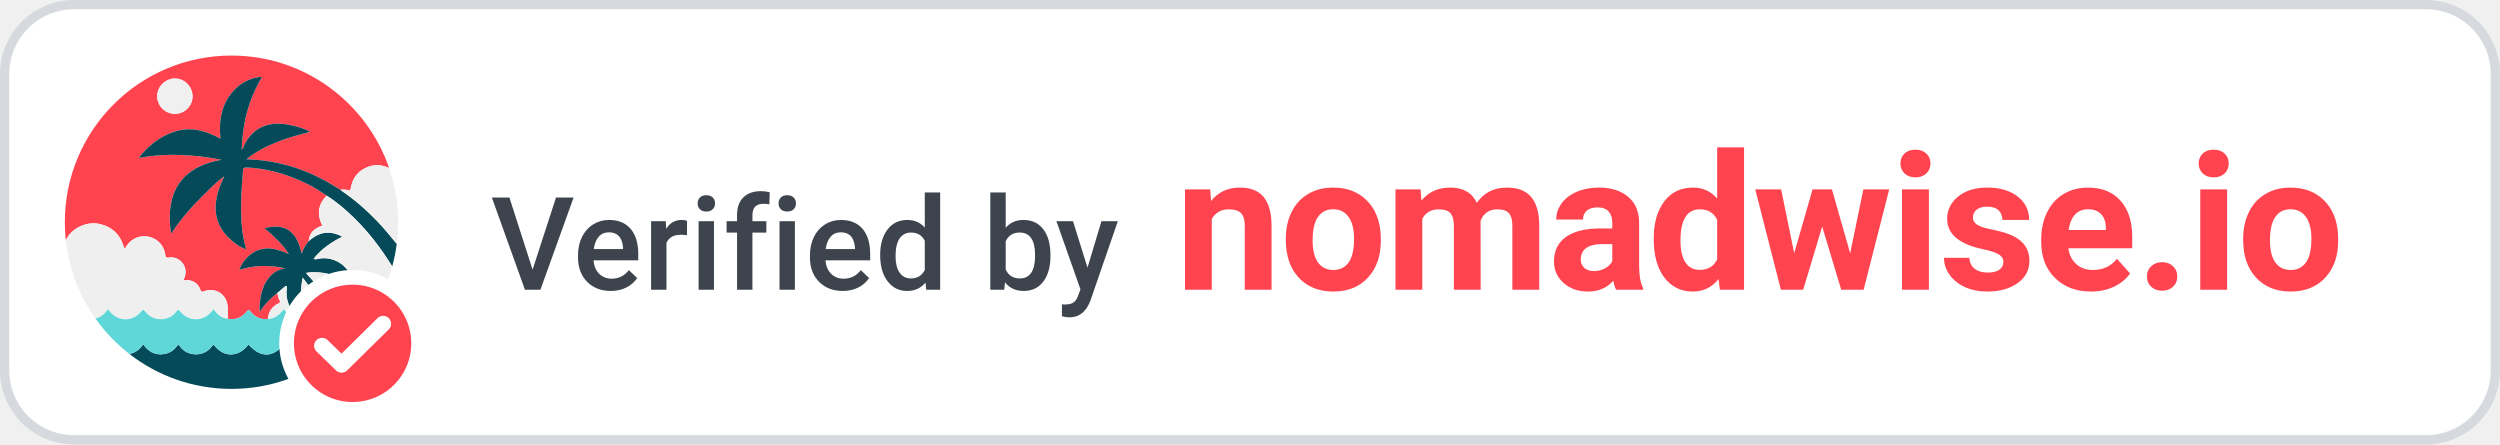
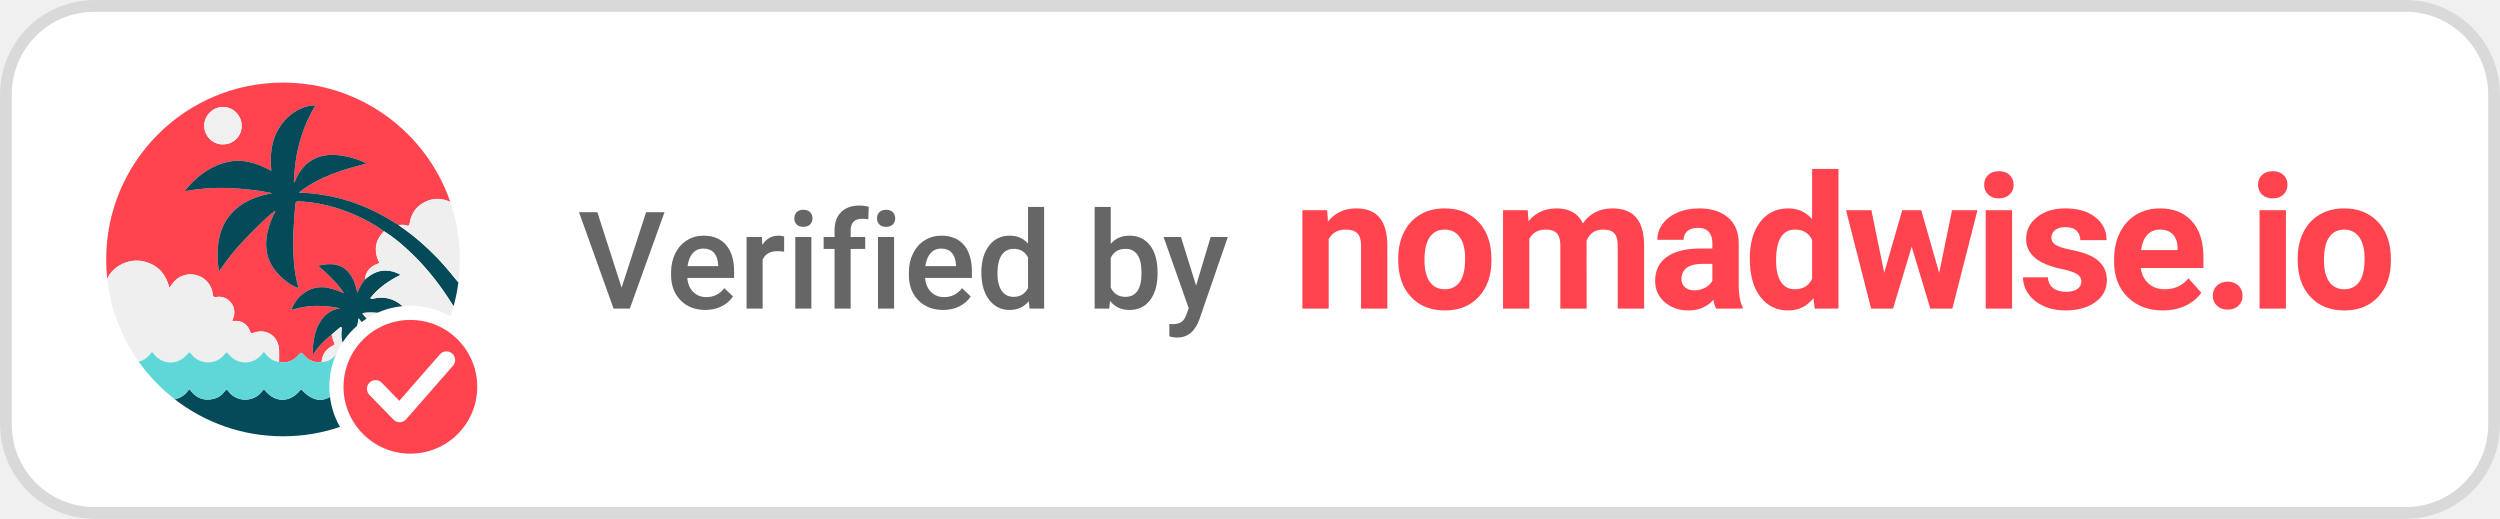
- <svg xmlns="http://www.w3.org/2000/svg" width="270" height="48" viewBox="0 0 270 48" role="img" aria-label="Verified by nomadwise.io">
-   <rect x="0.5" y="0.5" width="269.0" height="47.0" rx="7.5" fill="#FFFFFF" stroke="#D6D9DE" stroke-width="1.0" />
-   <svg x="7.00" y="6.00" width="36" height="36" viewBox="13.339 5.712 435.880 435.880">
-     <path fill="#FF444F" d="M387.471,178.319c2.366-13.429,10.131-22.533,22.807-27.239c9.055-3.362,18.076-2.433,26.81,1.558c0.12,0.055,0.238,0.121,0.355,0.192C408.045,67.233,326.851,5.712,231.279,5.712c-120.365,0-217.94,97.575-217.94,217.94c0,8.062,0.452,16.018,1.305,23.853c6.64-15.556,26.912-25.579,44.546-21.487c15.824,3.672,26.213,13.363,30.978,28.967c0.304,0.994,0.632,1.98,0.965,2.965c0.033,0.097,0.183,0.155,0.533,0.432c2.514-4.011,5.104-7.917,8.996-10.81c17.001-12.636,41.18-2.631,43.963,18.368c0.45,3.397,0.956,4.631,5.031,3.96c13.485-2.223,24.723,11.067,20.837,24.17c-0.5,1.686-1.184,3.318-1.757,4.905c0.581,0.938,1.338,0.565,2.034,0.498c9.117-0.878,17.001,3.917,19.817,12.515c0.85,2.594,1.412,3.162,4.134,2.144c16.041-5.997,30.935,3.917,31.699,21.026c0.219,4.904,0.009,9.827-0.004,14.742c9.641,1.93,17.819-1.188,23.831-8.495c3.201-3.89,4.135-3.159,6.877,0.132c5.532,6.639,12.862,9.673,21.646,8.557c0.91-9.268,5.392-16.152,13.856-20.151c2.374-1.122,2.688-2.302,1.445-4.391c-1.695-2.849-1.873-6.2-2.918-9.268c-8.621,6.91-16.508,14.509-22.804,24.668c-0.937-7.459,0.133-14.094,1.319-20.69c1.492-8.3,4.409-16.06,9.554-22.845c5.654-7.457,12.822-12.332,22.596-13.462c-1.847-0.359-3.69-0.746-5.544-1.071c-1.904-0.334-3.813-0.66-5.731-0.9c-15.677-1.963-31.184-1.494-46.386,3.294c-0.698,0.22-1.454,0.253-2.183,0.374c-0.191,0.105-0.382,0.211-0.573,0.316c0.09-0.229,0.179-0.458,0.264-0.694c7.107-18.188,25.217-31.604,46.8-26.218c6.084,1.518,11.972,3.521,17.928,6.221c-8.54-13.013-19.848-23.524-31.823-33.786c23.345-6.001,41.697,0.074,48.446,33.397c2.25-6.915,5.423-11.929,9.195-16.564c0.837-11.186,7.94-16.916,17.841-20.194c-7.159-14.495-5.812-27.607,5.675-39.209c-15.575-11.184-32.569-19.617-50.611-25.985c-17.497-6.176-35.446-10.109-54.051-10.826c-2.806-0.108-4.304,0.283-4.607,3.625c-2.087,23.003-3.593,46.003-1.92,69.114c0.84,11.597,2.407,23.037,6.093,34.211c-14.086-4.27-33.677-21.528-38.308-40.032c-4.969-19.853,0.978-37.84,9.664-55.53c-7.041,4.891-13.147,10.757-19.219,16.635c-6.202,6.004-12.259,12.162-18.27,18.359c-5.91,6.092-11.462,12.508-16.794,19.117c-5.408,6.704-10.436,13.686-15.345,21.021c-6.584-40.412,2.447-85.614,65.737-96.579c-18.415-3.897-36.279-5.646-54.25-6.364c-18.047-0.721-35.964,0.626-53.939,3.845c12.879-16.225,28.373-28.864,48.456-34.869c20.782-6.215,39.903-0.405,58.487,9.701c-2.448-25.039,1.589-47.713,20.02-65.714c9.46-9.239,23.565-15.129,34.378-14.949c-17.604,29.306-25.636,60.948-26.66,95.279c2.022-1.889,2.243-3.889,3.029-5.549c10.434-22.035,29.502-31.645,55.296-27.826c12.218,1.809,24.842,5.821,31.043,9.987c-29.75,7.501-58.708,16.267-83.171,35.686c9.904,0.299,19.614,1.205,29.249,2.72c31.773,4.995,60.988,16.693,88.091,33.865c1.875,1.188,3.819,2.266,5.73,3.395c3.118-0.391,6.272-0.504,9.262,0.487C386.564,182.885,387.009,180.943,387.471,178.319zM156.927,81.881c-12.654-0.118-22.874-10.538-22.761-23.208c0.111-12.464,10.766-22.979,23.247-22.942c12.694,0.037,23.067,10.747,22.905,23.649C180.159,72.034,169.798,82.001,156.927,81.881z" />
-     <path fill="#054A58" d="M421.485,221.893c-13.82-14.372-28.782-27.389-45.234-38.676c-0.847-0.581-1.595-1.305-2.389-1.961c-1.912-1.128-3.856-2.206-5.731-3.394c-27.104-17.172-56.318-28.87-88.091-33.865c-9.636-1.515-19.345-2.421-29.249-2.72c24.463-19.42,53.42-28.186,83.171-35.686c-6.201-4.166-18.825-8.178-31.043-9.987c-25.794-3.819-44.862,5.791-55.296,27.826c-0.786,1.661-1.007,3.66-3.029,5.549c1.024-34.332,9.056-65.974,26.66-95.279c-10.813-0.18-24.918,5.71-34.378,14.949c-18.431,18-22.469,40.674-20.02,65.714c-18.584-10.106-37.705-15.915-58.487-9.701c-20.084,6.006-35.577,18.644-48.456,34.869c17.974-3.22,35.892-4.566,53.939-3.845c17.971,0.718,35.835,2.467,54.25,6.364c-63.29,10.965-72.322,56.167-65.737,96.579c4.909-7.335,9.936-14.317,15.345-21.021c5.331-6.609,10.884-13.025,16.794-19.117c6.011-6.196,12.068-12.355,18.27-18.359c6.071-5.877,12.178-11.743,19.219-16.635c-8.687,17.691-14.633,35.678-9.664,55.53c4.631,18.504,24.222,35.762,38.308,40.032c-3.687-11.174-5.254-22.615-6.093-34.211c-1.673-23.111-0.168-46.111,1.92-69.114c0.303-3.341,1.801-3.733,4.607-3.625c18.605,0.717,36.554,4.65,54.051,10.826c18.042,6.369,35.036,14.801,50.611,25.985c13.546,8.442,25.472,18.883,36.806,30.024c18.297,17.986,33.714,38.264,47.321,59.96c0.528,0.841,1.023,1.718,1.665,2.307c2.596-9.503,4.574-19.261,5.868-29.235C438.986,241.749,430.674,231.45,421.485,221.893z" />
-     <path fill="#054A58" d="M374.019,350.035c-0.363-0.462-0.783-0.889-1.079-1.39c-12.096-20.454-26.253-39.355-42.596-56.613c-0.498-0.525-1.097-1.016-0.839-2.246c5.316-0.908,10.814-0.883,16.277-0.478c16.263,1.206,30.743,7.39,44.416,17.016c-0.126-1.79-0.119-2.83-0.282-3.843c-3.462-21.383-24.982-35.749-46.137-30.78c-1.529,0.359-2.99,1.026-4.996-0.366c10.145-12.757,22.868-21.579,37.436-28.713c-6.133-3.462-12.011-5.207-18.413-5.299c-10.197-0.147-18.227,4.627-25.594,11c-3.772,4.635-6.945,9.649-9.195,16.564c-6.749-33.323-25.101-39.397-48.446-33.397c11.975,10.262,23.282,20.772,31.823,33.786c-5.956-2.701-11.844-4.703-17.928-6.221c-21.583-5.386-39.694,8.03-46.805,26.212c0.101,0.131,0.206,0.259,0.314,0.384c0.729-0.12,1.485-0.154,2.183-0.374c15.202-4.788,30.709-5.257,46.386-3.294c1.918,0.24,3.826,0.566,5.731,0.9c1.854,0.325,3.696,0.711,5.544,1.071c-9.774,1.131-16.942,6.006-22.596,13.462c-5.145,6.785-8.062,14.545-9.554,22.845c-1.185,6.596-2.256,13.231-1.319,20.69c6.296-10.158,14.182-17.757,22.804-24.668c3.152-2.701,6.287-5.423,9.47-8.087c0.748-0.626,1.625-1.763,2.646-0.876c0.484,0.42,0.465,1.665,0.351,2.491c-2.208,16.002,4.156,28.648,15.348,39.424c2.999,2.142,5.613,4.891,9.346,6.138c0.639-2.078-1.047-3.469-0.929-5.195c-3.952-8.686-4.935-17.974-5.375-27.336c-0.411-8.749,0.576-17.393,2.443-26.671c6.344,8.063,11.614,16.079,16.542,24.321c5.024,8.401,10.1,16.783,13.819,25.885c2.569,4.032,4.098,8.551,6.047,12.874c4.506,9.995,7.322,20.596,11.073,30.861c5.221-4.416,10.231-9.072,15.013-13.953c-0.144-0.187-0.275-0.398-0.393-0.639C382.394,367.017,378.202,358.529,374.019,350.035z" />
-     <path fill="#EFEFEF" d="M194.721,314.132c-2.722,1.018-3.284,0.45-4.134-2.144c-2.816-8.598-10.699-13.393-19.817-12.515c-0.697,0.067-1.453,0.44-2.034-0.498c0.573-1.587,1.257-3.219,1.757-4.905c3.886-13.103-7.352-26.393-20.837-24.17c-4.075,0.672-4.58-0.563-5.031-3.96c-2.783-20.999-26.963-31.004-43.963-18.368c-3.892,2.893-6.483,6.799-8.996,10.81c-0.35-0.277-0.5-0.335-0.533-0.432c-0.333-0.984-0.661-1.971-0.965-2.965c-4.765-15.604-15.153-25.295-30.978-28.967c-17.634-4.092-37.906,5.932-44.546,21.487c4.107,37.727,17.833,72.564,38.689,101.999c7.058-1.393,12.111-5.867,16.389-12.014c2.51,2.726,4.512,5.633,7.334,7.726c11.757,8.721,26.807,6.761,36.539-5.089c2.076-2.528,2.781-2.291,4.594,0.102c10.327,13.632,30.873,13.768,41.193,0.17c2.161-2.847,2.765-2.562,4.826,0.01c11.053,13.795,30.71,13.453,41.58-0.533c0.54-0.695,1.071-1.396,1.848-2.409c4.868,6.492,10.419,11.673,18.781,12.434c0.012-4.915,0.222-9.838,0.003-14.742C225.655,318.049,210.761,308.135,194.721,314.132z" />
-     <path fill="#EFEFEF" d="M439.855,278.905c-13.607-21.696-29.024-41.974-47.321-59.96c-11.334-11.141-23.26-21.582-36.806-30.024c-11.486,11.603-12.833,24.714-5.675,39.209c-9.901,3.277-17.004,9.008-17.841,20.194c7.367-6.374,15.397-11.148,25.594-11c6.401,0.093,12.28,1.838,18.413,5.299c-14.568,7.133-27.291,15.956-37.436,28.713c2.006,1.393,3.466,0.726,4.996,0.366c21.156-4.969,42.676,9.397,46.137,30.78c0.164,1.013,0.156,2.053,0.282,3.843c-13.673-9.625-28.153-15.809-44.416-17.016c-5.462-0.405-10.961-0.43-16.277,0.478c-0.258,1.23,0.341,1.721,0.839,2.246c16.343,17.258,30.5,36.159,42.596,56.613c0.296,0.501,0.716,0.928,1.078,1.389c6.403-1.657,11.802-4.893,15.581-10.402c1.517-2.212,2.29-1.917,3.753,0.074c3.957,5.382,9.31,8.563,15.468,10.367c14.681-20.58,25.861-43.825,32.7-68.863C440.878,280.623,440.383,279.746,439.855,278.905z" />
-     <path fill="#EFEFEF" d="M437.443,152.83c-0.117-0.071-0.235-0.138-0.355-0.192c-8.734-3.99-17.755-4.92-26.81-1.558c-12.676,4.706-20.44,13.81-22.807,27.239c-0.462,2.624-0.908,4.566-4.348,3.425c-2.99-0.992-6.144-0.878-9.262-0.488c0.794,0.656,1.543,1.38,2.389,1.961c16.452,11.287,31.414,24.304,45.234,38.676c9.189,9.557,17.501,19.856,25.904,30.084c1.203-9.272,1.83-18.725,1.83-28.325C449.219,198.858,445.07,175.036,437.443,152.83z" />
-     <path fill="#F0F0F0" d="M156.927,81.881c-12.654-0.118-22.874-10.538-22.761-23.208c0.111-12.464,10.766-22.979,23.247-22.942c12.694,0.038,23.067,10.747,22.905,23.649C180.159,72.034,169.798,82.001,156.927,81.881z" />
-     <path fill="#EFEFEF" d="M291.152,316.285c3.152-2.701,6.287-5.423,9.47-8.087c0.748-0.626,1.625-1.763,2.646-0.876c0.484,0.42,0.465,1.665,0.351,2.491c-2.208,16.002,4.156,28.648,15.348,39.424c-2.982,1.698-5.386-0.327-7.814-1.402c-4.836-2.141-8.454-5.81-11.454-10.489c-5.395,7.292-11.62,12.634-20.929,12.748c0.91-9.267,5.392-16.151,13.855-20.151c2.374-1.122,2.688-2.302,1.445-4.391C292.375,322.703,292.197,319.353,291.152,316.285z" />
-     <path fill="#054A58" d="M241.974,285.651c-0.191,0.105-0.382,0.211-0.573,0.316c0.09-0.229,0.179-0.458,0.264-0.694C241.761,285.399,241.866,285.526,241.974,285.651z" />
-     <path fill="#054A58" d="M231.279,441.592c50.217,0,96.459-16.994,133.311-45.531c-0.529-0.092-1.09-0.108-1.543-0.213c-6.357-1.482-11.615-4.715-15.414-9.951c-1.935-2.667-2.705-1.92-4.356,0.197c-8.184,10.496-21.862,13.377-33.194,7.234c-4.377-2.372-7.539-6.029-10.473-9.988c-13.546,17.154-29.678,17.758-44.513,1.755c-1.792-1.933-2.279-0.666-3.268,0.506c-12.244,14.515-30.078,14.652-42.124,0.242c-1.44-1.723-2.188-2.555-3.81-0.234c-10.076,14.417-32.304,14.531-42.384-0.087c-1.344-1.949-2.22-1.803-3.55,0.065c-3.478,4.885-8.125,8.316-13.952,9.825c-11.216,2.905-20.504-0.309-27.945-9.15c-0.901-1.07-1.623-4.085-3.716-1.041c-4.054,5.898-9.764,9.086-16.375,10.846C134.827,424.6,181.066,441.592,231.279,441.592z" />
-     <path fill="#5FD7D8" d="M360.861,359.252c-1.949-4.323-3.478-8.842-6.047-12.874c-3.332-1.269-5.483-3.887-7.451-6.66c-1.289-1.816-2.091-2.382-3.689-0.048c-3.915,5.718-9.625,8.917-16.289,10.509c-0.118,1.726,1.568,3.117,0.929,5.195c-3.733-1.247-6.347-3.996-9.344-6.137c-2.984,1.696-5.388-0.328-7.816-1.403c-4.836-2.141-8.454-5.81-11.454-10.489c-5.395,7.292-11.62,12.634-20.929,12.748c-8.784,1.116-16.114-1.917-21.646-8.557c-2.743-3.291-3.677-4.022-6.877-0.132c-6.012,7.306-14.189,10.424-23.83,8.495c-8.362-0.761-13.913-5.942-18.781-12.434c-0.777,1.013-1.308,1.715-1.848,2.409c-10.871,13.985-30.528,14.327-41.58,0.533c-2.06-2.571-2.665-2.857-4.826-0.01c-10.321,13.598-30.866,13.462-41.193-0.17c-1.813-2.393-2.517-2.63-4.594-0.102c-9.732,11.851-24.782,13.81-36.539,5.089c-2.822-2.093-4.824-5-7.334-7.726c-4.278,6.147-9.331,10.622-16.389,12.014c12.501,17.644,27.566,33.34,44.643,46.563c6.611-1.76,12.321-4.948,16.375-10.846c2.092-3.044,2.815-0.029,3.716,1.041c7.44,8.841,16.729,12.055,27.945,9.15c5.827-1.509,10.474-4.94,13.952-9.825c1.33-1.868,2.206-2.014,3.55-0.065c10.08,14.618,32.308,14.504,42.384,0.087c1.622-2.321,2.369-1.49,3.81,0.234c12.046,14.41,29.88,14.273,42.124-0.242c0.988-1.171,1.476-2.439,3.268-0.506c14.835,16.003,30.966,15.4,44.513-1.755c2.934,3.959,6.096,7.615,10.473,9.988c11.332,6.142,25.009,3.261,33.194-7.234c1.651-2.117,2.421-2.864,4.356-0.197c3.799,5.235,9.057,8.468,15.414,9.951c0.453,0.106,1.014,0.121,1.543,0.213c2.492-1.93,4.939-3.914,7.343-5.947C368.182,379.848,365.367,369.248,360.861,359.252z" />
-     <path fill="#5FD7D8" d="M393.353,339.707c-1.464-1.991-2.236-2.286-3.753-0.074c-3.779,5.509-9.178,8.745-15.58,10.402c4.183,8.493,8.374,16.982,12.534,25.486c0.118,0.241,0.25,0.452,0.393,0.639c7.943-8.106,15.266-16.822,21.874-26.085C402.662,348.27,397.31,345.089,393.353,339.707z" />
-     <path fill="#EFEFEF" d="M327.385,350.179c-3.952-8.686-4.935-17.974-5.375-27.336c-0.411-8.749,0.576-17.393,2.443-26.671c6.344,8.063,11.614,16.079,16.542,24.321c5.024,8.401,10.1,16.783,13.819,25.885c-3.332-1.269-5.482-3.887-7.451-6.66c-1.289-1.816-2.091-2.382-3.689-0.048C339.759,345.389,334.049,348.587,327.385,350.179z" />
-   </svg>
-   <svg x="30.16" y="29.16" width="15.84" height="15.84" viewBox="0 0 24 24">
-     <circle cx="12" cy="12" r="10.8" fill="#FF444F" stroke="#fff" stroke-width="2.4" />
-     <path d="M7 12.4l3.2 3.1L17 8.8" fill="none" stroke="#fff" stroke-width="2.6" stroke-linecap="round" stroke-linejoin="round" />
-   </svg>
-   <path fill="#3D444D" d="M57.519 29.121 60.048 21.335H61.948L58.366 31.288H56.691L53.123 21.335H55.017ZM65.965 31.424Q64.386 31.424 63.405 30.43Q62.424 29.435 62.424 27.781V27.576Q62.424 26.468 62.851 25.597Q63.279 24.725 64.051 24.24Q64.824 23.755 65.774 23.755Q67.285 23.755 68.108 24.718Q68.932 25.682 68.932 27.446V28.116H64.099Q64.174 29.032 64.711 29.565Q65.247 30.098 66.061 30.098Q67.203 30.098 67.92 29.175L68.816 30.03Q68.371 30.693 67.63 31.059Q66.888 31.424 65.965 31.424ZM65.767 25.088Q65.083 25.088 64.663 25.566Q64.243 26.045 64.126 26.899H67.291V26.776Q67.237 25.942 66.847 25.515Q66.457 25.088 65.767 25.088ZM74.193 25.409Q73.865 25.354 73.516 25.354Q72.375 25.354 71.978 26.229V31.288H70.317V23.891H71.903L71.944 24.718Q72.546 23.755 73.612 23.755Q73.968 23.755 74.2 23.85ZM77.11 31.288H75.448V23.891H77.11ZM75.346 21.97Q75.346 21.588 75.589 21.335Q75.831 21.082 76.282 21.082Q76.734 21.082 76.98 21.335Q77.226 21.588 77.226 21.97Q77.226 22.346 76.98 22.596Q76.734 22.845 76.282 22.845Q75.831 22.845 75.589 22.596Q75.346 22.346 75.346 21.97ZM79.602 31.288V25.122H78.474V23.891H79.602V23.215Q79.602 21.984 80.286 21.314Q80.969 20.644 82.2 20.644Q82.637 20.644 83.129 20.767L83.088 22.066Q82.815 22.011 82.453 22.011Q81.263 22.011 81.263 23.235V23.891H82.767V25.122H81.263V31.288ZM85.848 31.288H84.187V23.891H85.848ZM84.084 21.97Q84.084 21.588 84.327 21.335Q84.569 21.082 85.021 21.082Q85.472 21.082 85.718 21.335Q85.964 21.588 85.964 21.97Q85.964 22.346 85.718 22.596Q85.472 22.845 85.021 22.845Q84.569 22.845 84.327 22.596Q84.084 22.346 84.084 21.97ZM91.013 31.424Q89.434 31.424 88.453 30.43Q87.472 29.435 87.472 27.781V27.576Q87.472 26.468 87.899 25.597Q88.327 24.725 89.099 24.24Q89.871 23.755 90.822 23.755Q92.332 23.755 93.156 24.718Q93.98 25.682 93.98 27.446V28.116H89.147Q89.222 29.032 89.759 29.565Q90.295 30.098 91.109 30.098Q92.25 30.098 92.968 29.175L93.864 30.03Q93.419 30.693 92.678 31.059Q91.936 31.424 91.013 31.424ZM90.815 25.088Q90.131 25.088 89.711 25.566Q89.29 26.045 89.174 26.899H92.339V26.776Q92.285 25.942 91.895 25.515Q91.505 25.088 90.815 25.088ZM95.057 27.535Q95.057 25.826 95.85 24.79Q96.643 23.755 97.976 23.755Q99.152 23.755 99.877 24.575V20.788H101.538V31.288H100.034L99.952 30.522Q99.207 31.424 97.963 31.424Q96.664 31.424 95.861 30.379Q95.057 29.333 95.057 27.535ZM96.719 27.678Q96.719 28.806 97.153 29.439Q97.587 30.071 98.387 30.071Q99.405 30.071 99.877 29.162V26.004Q99.419 25.115 98.4 25.115Q97.594 25.115 97.156 25.754Q96.719 26.393 96.719 27.678ZM113.448 27.665Q113.448 29.387 112.679 30.406Q111.91 31.424 110.563 31.424Q109.264 31.424 108.54 30.488L108.458 31.288H106.954V20.788H108.615V24.602Q109.333 23.755 110.549 23.755Q111.903 23.755 112.675 24.759Q113.448 25.764 113.448 27.569ZM111.787 27.521Q111.787 26.318 111.363 25.716Q110.939 25.115 110.132 25.115Q109.052 25.115 108.615 26.058V29.107Q109.059 30.071 110.146 30.071Q110.925 30.071 111.349 29.49Q111.773 28.909 111.787 27.733ZM117.451 28.909 118.955 23.891H120.726L117.786 32.409Q117.109 34.275 115.489 34.275Q115.127 34.275 114.689 34.152V32.867L115.004 32.887Q115.633 32.887 115.951 32.658Q116.269 32.429 116.453 31.889L116.692 31.254L114.095 23.891H115.886Z" />
-   <path fill="#FF444F" d="M130.702 20.457 130.792 21.708Q131.953 20.257 133.905 20.257Q135.627 20.257 136.467 21.268Q137.308 22.279 137.328 24.291V31.288H134.435V24.361Q134.435 23.44 134.035 23.025Q133.635 22.609 132.704 22.609Q131.483 22.609 130.872 23.65V31.288H127.979V20.457ZM138.87 25.772Q138.87 24.161 139.491 22.9Q140.111 21.638 141.277 20.948Q142.443 20.257 143.985 20.257Q146.177 20.257 147.563 21.598Q148.95 22.94 149.11 25.242L149.13 25.983Q149.13 28.475 147.739 29.981Q146.347 31.488 144.005 31.488Q141.663 31.488 140.266 29.986Q138.87 28.485 138.87 25.902ZM141.763 25.983Q141.763 27.524 142.343 28.34Q142.924 29.156 144.005 29.156Q145.056 29.156 145.647 28.35Q146.237 27.544 146.237 25.772Q146.237 24.261 145.647 23.43Q145.056 22.599 143.985 22.599Q142.924 22.599 142.343 23.425Q141.763 24.251 141.763 25.983ZM153.424 20.457 153.514 21.668Q154.666 20.257 156.627 20.257Q158.72 20.257 159.5 21.909Q160.641 20.257 162.753 20.257Q164.515 20.257 165.376 21.283Q166.237 22.309 166.237 24.371V31.288H163.334V24.381Q163.334 23.46 162.974 23.035Q162.613 22.609 161.702 22.609Q160.401 22.609 159.901 23.85L159.911 31.288H157.018V24.391Q157.018 23.45 156.648 23.03Q156.277 22.609 155.386 22.609Q154.155 22.609 153.605 23.63V31.288H150.712V20.457ZM174.535 31.288Q174.335 30.897 174.245 30.317Q173.194 31.488 171.512 31.488Q169.921 31.488 168.875 30.567Q167.829 29.646 167.829 28.245Q167.829 26.523 169.105 25.602Q170.381 24.681 172.793 24.671H174.125V24.051Q174.125 23.3 173.739 22.85Q173.354 22.399 172.523 22.399Q171.792 22.399 171.377 22.749Q170.962 23.1 170.962 23.71H168.069Q168.069 22.769 168.649 21.969Q169.23 21.168 170.291 20.712Q171.352 20.257 172.673 20.257Q174.675 20.257 175.851 21.263Q177.028 22.269 177.028 24.091V28.785Q177.038 30.327 177.458 31.118V31.288ZM172.143 29.276Q172.783 29.276 173.324 28.991Q173.865 28.705 174.125 28.225V26.363H173.044Q170.872 26.363 170.731 27.864L170.721 28.035Q170.721 28.575 171.102 28.925Q171.482 29.276 172.143 29.276ZM178.599 25.792Q178.599 23.26 179.735 21.758Q180.872 20.257 182.843 20.257Q184.425 20.257 185.456 21.438V15.913H188.359V31.288H185.746L185.606 30.137Q184.525 31.488 182.823 31.488Q180.912 31.488 179.755 29.981Q178.599 28.475 178.599 25.792ZM181.492 26.003Q181.492 27.524 182.023 28.335Q182.553 29.146 183.564 29.146Q184.905 29.146 185.456 28.015V23.74Q184.915 22.609 183.584 22.609Q181.492 22.609 181.492 26.003ZM199.82 27.354 201.242 20.457H204.034L201.272 31.288H198.849L196.797 24.471L194.745 31.288H192.333L189.57 20.457H192.363L193.774 27.344L195.756 20.457H197.848ZM208.319 31.288H205.416V20.457H208.319ZM205.246 17.654Q205.246 17.004 205.681 16.583Q206.117 16.163 206.867 16.163Q207.608 16.163 208.048 16.583Q208.489 17.004 208.489 17.654Q208.489 18.315 208.043 18.736Q207.598 19.156 206.867 19.156Q206.137 19.156 205.691 18.736Q205.246 18.315 205.246 17.654ZM216.367 28.295Q216.367 27.764 215.841 27.459Q215.316 27.154 214.155 26.913Q210.291 26.103 210.291 23.63Q210.291 22.189 211.487 21.223Q212.683 20.257 214.615 20.257Q216.677 20.257 217.913 21.228Q219.149 22.199 219.149 23.75H216.257Q216.257 23.13 215.856 22.724Q215.456 22.319 214.605 22.319Q213.874 22.319 213.474 22.649Q213.074 22.98 213.074 23.49Q213.074 23.971 213.529 24.266Q213.984 24.561 215.065 24.776Q216.147 24.992 216.887 25.262Q219.179 26.103 219.179 28.175Q219.179 29.656 217.908 30.572Q216.637 31.488 214.625 31.488Q213.264 31.488 212.208 31.002Q211.152 30.517 210.551 29.671Q209.95 28.825 209.95 27.844H212.693Q212.733 28.615 213.264 29.026Q213.794 29.436 214.685 29.436Q215.516 29.436 215.941 29.121Q216.367 28.805 216.367 28.295ZM225.826 31.488Q223.444 31.488 221.947 30.027Q220.451 28.565 220.451 26.133V25.852Q220.451 24.221 221.082 22.935Q221.712 21.648 222.868 20.953Q224.024 20.257 225.506 20.257Q227.728 20.257 229.004 21.658Q230.281 23.06 230.281 25.632V26.813H223.384Q223.524 27.874 224.23 28.515Q224.935 29.156 226.016 29.156Q227.688 29.156 228.629 27.944L230.05 29.536Q229.4 30.457 228.289 30.972Q227.177 31.488 225.826 31.488ZM225.496 22.599Q224.635 22.599 224.099 23.18Q223.564 23.76 223.414 24.841H227.438V24.611Q227.418 23.65 226.917 23.125Q226.417 22.599 225.496 22.599ZM231.872 29.866Q231.872 29.176 232.338 28.745Q232.803 28.315 233.504 28.315Q234.215 28.315 234.68 28.745Q235.145 29.176 235.145 29.866Q235.145 30.547 234.685 30.972Q234.225 31.398 233.504 31.398Q232.793 31.398 232.333 30.972Q231.872 30.547 231.872 29.866ZM240.531 31.288H237.628V20.457H240.531ZM237.458 17.654Q237.458 17.004 237.893 16.583Q238.329 16.163 239.079 16.163Q239.82 16.163 240.261 16.583Q240.701 17.004 240.701 17.654Q240.701 18.315 240.256 18.736Q239.81 19.156 239.079 19.156Q238.349 19.156 237.903 18.736Q237.458 18.315 237.458 17.654ZM242.263 25.772Q242.263 24.161 242.883 22.9Q243.504 21.638 244.67 20.948Q245.836 20.257 247.378 20.257Q249.57 20.257 250.956 21.598Q252.343 22.94 252.503 25.242L252.523 25.983Q252.523 28.475 251.131 29.981Q249.74 31.488 247.398 31.488Q245.056 31.488 243.659 29.986Q242.263 28.485 242.263 25.902ZM245.156 25.983Q245.156 27.524 245.736 28.34Q246.317 29.156 247.398 29.156Q248.449 29.156 249.039 28.35Q249.63 27.544 249.63 25.772Q249.63 24.261 249.039 23.43Q248.449 22.599 247.378 22.599Q246.317 22.599 245.736 23.425Q245.156 24.251 245.156 25.983Z" />
+ <svg xmlns="http://www.w3.org/2000/svg" viewBox="0 0 212 44" width="212" height="44" role="img" aria-label="Verified by nomadwise.io">
+   <rect width="212" height="44" rx="8" fill="#FFFFFF" />
+   <rect x="0.5" y="0.5" width="211" height="43" rx="7.5" fill="none" stroke="#D9D9D9" stroke-width="1" />
+   <g transform="translate(8.086 6.611) scale(0.06881)">
+     <path fill="#FF444F" d="M387.471,178.319c2.366-13.429,10.131-22.533,22.807-27.239c9.055-3.362,18.076-2.433,26.81,1.558     c0.12,0.055,0.238,0.121,0.355,0.192C408.045,67.233,326.851,5.712,231.279,5.712c-120.365,0-217.94,97.575-217.94,217.94     c0,8.062,0.452,16.018,1.305,23.853c6.64-15.556,26.912-25.579,44.546-21.487c15.824,3.672,26.213,13.363,30.978,28.967     c0.304,0.994,0.632,1.98,0.965,2.965c0.033,0.097,0.183,0.155,0.533,0.432c2.514-4.011,5.104-7.917,8.996-10.81     c17.001-12.636,41.18-2.631,43.963,18.368c0.45,3.397,0.956,4.631,5.031,3.96c13.485-2.223,24.723,11.067,20.837,24.17     c-0.5,1.686-1.184,3.318-1.757,4.905c0.581,0.938,1.338,0.565,2.034,0.498c9.117-0.878,17.001,3.917,19.817,12.515     c0.85,2.594,1.412,3.162,4.134,2.144c16.041-5.997,30.935,3.917,31.699,21.026c0.219,4.904,0.009,9.827-0.004,14.742     c9.641,1.93,17.819-1.188,23.831-8.495c3.201-3.89,4.135-3.159,6.877,0.132c5.532,6.639,12.862,9.673,21.646,8.557     c0.91-9.268,5.392-16.152,13.856-20.151c2.374-1.122,2.688-2.302,1.445-4.391c-1.695-2.849-1.873-6.2-2.918-9.268     c-8.621,6.91-16.508,14.509-22.804,24.668c-0.937-7.459,0.133-14.094,1.319-20.69c1.492-8.3,4.409-16.06,9.554-22.845     c5.654-7.457,12.822-12.332,22.596-13.462c-1.847-0.359-3.69-0.746-5.544-1.071c-1.904-0.334-3.813-0.66-5.731-0.9     c-15.677-1.963-31.184-1.494-46.386,3.294c-0.698,0.22-1.454,0.253-2.183,0.374c-0.191,0.105-0.382,0.211-0.573,0.316     c0.09-0.229,0.179-0.458,0.264-0.694c7.107-18.188,25.217-31.604,46.8-26.218c6.084,1.518,11.972,3.521,17.928,6.221     c-8.54-13.013-19.848-23.524-31.823-33.786c23.345-6.001,41.697,0.074,48.446,33.397c2.25-6.915,5.423-11.929,9.195-16.564     c0.837-11.186,7.94-16.916,17.841-20.194c-7.159-14.495-5.812-27.607,5.675-39.209c-15.575-11.184-32.569-19.617-50.611-25.985     c-17.497-6.176-35.446-10.109-54.051-10.826c-2.806-0.108-4.304,0.283-4.607,3.625c-2.087,23.003-3.593,46.003-1.92,69.114     c0.84,11.597,2.407,23.037,6.093,34.211c-14.086-4.27-33.677-21.528-38.308-40.032c-4.969-19.853,0.978-37.84,9.664-55.53     c-7.041,4.891-13.147,10.757-19.219,16.635c-6.202,6.004-12.259,12.162-18.27,18.359c-5.91,6.092-11.462,12.508-16.794,19.117     c-5.408,6.704-10.436,13.686-15.345,21.021c-6.584-40.412,2.447-85.614,65.737-96.579c-18.415-3.897-36.279-5.646-54.25-6.364     c-18.047-0.721-35.964,0.626-53.939,3.845c12.879-16.225,28.373-28.864,48.456-34.869c20.782-6.215,39.903-0.405,58.487,9.701     c-2.448-25.039,1.589-47.713,20.02-65.714c9.46-9.239,23.565-15.129,34.378-14.949c-17.604,29.306-25.636,60.948-26.66,95.279     c2.022-1.889,2.243-3.889,3.029-5.549c10.434-22.035,29.502-31.645,55.296-27.826c12.218,1.809,24.842,5.821,31.043,9.987     c-29.75,7.501-58.708,16.267-83.171,35.686c9.904,0.299,19.614,1.205,29.249,2.72c31.773,4.995,60.988,16.693,88.091,33.865     c1.875,1.188,3.819,2.266,5.73,3.395c3.118-0.391,6.272-0.504,9.262,0.487C386.564,182.885,387.009,180.943,387.471,178.319z      M156.927,81.881c-12.654-0.118-22.874-10.538-22.761-23.208c0.111-12.464,10.766-22.979,23.247-22.942     c12.694,0.037,23.067,10.747,22.905,23.649C180.159,72.034,169.798,82.001,156.927,81.881z" />
+     <path fill="#054A58" d="M421.485,221.893c-13.82-14.372-28.782-27.389-45.234-38.676c-0.847-0.581-1.595-1.305-2.389-1.961    c-1.912-1.128-3.856-2.206-5.731-3.394c-27.104-17.172-56.318-28.87-88.091-33.865c-9.636-1.515-19.345-2.421-29.249-2.72    c24.463-19.42,53.42-28.186,83.171-35.686c-6.201-4.166-18.825-8.178-31.043-9.987c-25.794-3.819-44.862,5.791-55.296,27.826    c-0.786,1.661-1.007,3.66-3.029,5.549c1.024-34.332,9.056-65.974,26.66-95.279c-10.813-0.18-24.918,5.71-34.378,14.949    c-18.431,18-22.469,40.674-20.02,65.714c-18.584-10.106-37.705-15.915-58.487-9.701c-20.084,6.006-35.577,18.644-48.456,34.869    c17.974-3.22,35.892-4.566,53.939-3.845c17.971,0.718,35.835,2.467,54.25,6.364c-63.29,10.965-72.322,56.167-65.737,96.579    c4.909-7.335,9.936-14.317,15.345-21.021c5.331-6.609,10.884-13.025,16.794-19.117c6.011-6.196,12.068-12.355,18.27-18.359    c6.071-5.877,12.178-11.743,19.219-16.635c-8.687,17.691-14.633,35.678-9.664,55.53c4.631,18.504,24.222,35.762,38.308,40.032    c-3.687-11.174-5.254-22.615-6.093-34.211c-1.673-23.111-0.168-46.111,1.92-69.114c0.303-3.341,1.801-3.733,4.607-3.625    c18.605,0.717,36.554,4.65,54.051,10.826c18.042,6.369,35.036,14.801,50.611,25.985c13.546,8.442,25.472,18.883,36.806,30.024    c18.297,17.986,33.714,38.264,47.321,59.96c0.528,0.841,1.023,1.718,1.665,2.307c2.596-9.503,4.574-19.261,5.868-29.235    C438.986,241.749,430.674,231.45,421.485,221.893z" />
+     <path fill="#054A58" d="M374.019,350.035c-0.363-0.462-0.783-0.889-1.079-1.39c-12.096-20.454-26.253-39.355-42.596-56.613    c-0.498-0.525-1.097-1.016-0.839-2.246c5.316-0.908,10.814-0.883,16.277-0.478c16.263,1.206,30.743,7.39,44.416,17.016    c-0.126-1.79-0.119-2.83-0.282-3.843c-3.462-21.383-24.982-35.749-46.137-30.78c-1.529,0.359-2.99,1.026-4.996-0.366    c10.145-12.757,22.868-21.579,37.436-28.713c-6.133-3.462-12.011-5.207-18.413-5.299c-10.197-0.147-18.227,4.627-25.594,11    c-3.772,4.635-6.945,9.649-9.195,16.564c-6.749-33.323-25.101-39.397-48.446-33.397c11.975,10.262,23.282,20.772,31.823,33.786    c-5.956-2.701-11.844-4.703-17.928-6.221c-21.583-5.386-39.694,8.03-46.805,26.212c0.101,0.131,0.206,0.259,0.314,0.384    c0.729-0.12,1.485-0.154,2.183-0.374c15.202-4.788,30.709-5.257,46.386-3.294c1.918,0.24,3.826,0.566,5.731,0.9    c1.854,0.325,3.696,0.711,5.544,1.071c-9.774,1.131-16.942,6.006-22.596,13.462c-5.145,6.785-8.062,14.545-9.554,22.845    c-1.185,6.596-2.256,13.231-1.319,20.69c6.296-10.158,14.182-17.757,22.804-24.668c3.152-2.701,6.287-5.423,9.47-8.087    c0.748-0.626,1.625-1.763,2.646-0.876c0.484,0.42,0.465,1.665,0.351,2.491c-2.208,16.002,4.156,28.648,15.348,39.424    c2.999,2.142,5.613,4.891,9.346,6.138c0.639-2.078-1.047-3.469-0.929-5.195c-3.952-8.686-4.935-17.974-5.375-27.336    c-0.411-8.749,0.576-17.393,2.443-26.671c6.344,8.063,11.614,16.079,16.542,24.321c5.024,8.401,10.1,16.783,13.819,25.885    c2.569,4.032,4.098,8.551,6.047,12.874c4.506,9.995,7.322,20.596,11.073,30.861c5.221-4.416,10.231-9.072,15.013-13.953    c-0.144-0.187-0.275-0.398-0.393-0.639C382.394,367.017,378.202,358.529,374.019,350.035z" />
+     <path fill="#EFEFEF" d="M194.721,314.132c-2.722,1.018-3.284,0.45-4.134-2.144c-2.816-8.598-10.699-13.393-19.817-12.515     c-0.697,0.067-1.453,0.44-2.034-0.498c0.573-1.587,1.257-3.219,1.757-4.905c3.886-13.103-7.352-26.393-20.837-24.17     c-4.075,0.672-4.58-0.563-5.031-3.96c-2.783-20.999-26.963-31.004-43.963-18.368c-3.892,2.893-6.483,6.799-8.996,10.81     c-0.35-0.277-0.5-0.335-0.533-0.432c-0.333-0.984-0.661-1.971-0.965-2.965c-4.765-15.604-15.153-25.295-30.978-28.967     c-17.634-4.092-37.906,5.932-44.546,21.487c4.107,37.727,17.833,72.564,38.689,101.999c7.058-1.393,12.111-5.867,16.389-12.014     c2.51,2.726,4.512,5.633,7.334,7.726c11.757,8.721,26.807,6.761,36.539-5.089c2.076-2.528,2.781-2.291,4.594,0.102     c10.327,13.632,30.873,13.768,41.193,0.17c2.161-2.847,2.765-2.562,4.826,0.01c11.053,13.795,30.71,13.453,41.58-0.533     c0.54-0.695,1.071-1.396,1.848-2.409c4.868,6.492,10.419,11.673,18.781,12.434c0.012-4.915,0.222-9.838,0.003-14.742     C225.655,318.049,210.761,308.135,194.721,314.132z" />
+     <path fill="#EFEFEF" d="M439.855,278.905c-13.607-21.696-29.024-41.974-47.321-59.96c-11.334-11.141-23.26-21.582-36.806-30.024     c-11.486,11.603-12.833,24.714-5.675,39.209c-9.901,3.277-17.004,9.008-17.841,20.194c7.367-6.374,15.397-11.148,25.594-11     c6.401,0.093,12.28,1.838,18.413,5.299c-14.568,7.133-27.291,15.956-37.436,28.713c2.006,1.393,3.466,0.726,4.996,0.366     c21.156-4.969,42.676,9.397,46.137,30.78c0.164,1.013,0.156,2.053,0.282,3.843c-13.673-9.625-28.153-15.809-44.416-17.016     c-5.462-0.405-10.961-0.43-16.277,0.478c-0.258,1.23,0.341,1.721,0.839,2.246c16.343,17.258,30.5,36.159,42.596,56.613     c0.296,0.501,0.716,0.928,1.078,1.389c6.403-1.657,11.802-4.893,15.581-10.402c1.517-2.212,2.29-1.917,3.753,0.074     c3.957,5.382,9.31,8.563,15.468,10.367c14.681-20.58,25.861-43.825,32.7-68.863C440.878,280.623,440.383,279.746,439.855,278.905     z" />
+     <path fill="#EFEFEF" d="M437.443,152.83c-0.117-0.071-0.235-0.138-0.355-0.192c-8.734-3.99-17.755-4.92-26.81-1.558     c-12.676,4.706-20.44,13.81-22.807,27.239c-0.462,2.624-0.908,4.566-4.348,3.425c-2.99-0.992-6.144-0.878-9.262-0.488     c0.794,0.656,1.543,1.38,2.389,1.961c16.452,11.287,31.414,24.304,45.234,38.676c9.189,9.557,17.501,19.856,25.904,30.084     c1.203-9.272,1.83-18.725,1.83-28.325C449.219,198.858,445.07,175.036,437.443,152.83z" />
+     <path fill="#F0F0F0" d="M156.927,81.881c-12.654-0.118-22.874-10.538-22.761-23.208c0.111-12.464,10.766-22.979,23.247-22.942    c12.694,0.038,23.067,10.747,22.905,23.649C180.159,72.034,169.798,82.001,156.927,81.881z" />
+     <path fill="#EFEFEF" d="M291.152,316.285c3.152-2.701,6.287-5.423,9.47-8.087c0.748-0.626,1.625-1.763,2.646-0.876    c0.484,0.42,0.465,1.665,0.351,2.491c-2.208,16.002,4.156,28.648,15.348,39.424c-2.982,1.698-5.386-0.327-7.814-1.402    c-4.836-2.141-8.454-5.81-11.454-10.489c-5.395,7.292-11.62,12.634-20.929,12.748c0.91-9.267,5.392-16.151,13.855-20.151    c2.374-1.122,2.688-2.302,1.445-4.391C292.375,322.703,292.197,319.353,291.152,316.285z" />
+     <path fill="#054A58" d="M241.974,285.651c-0.191,0.105-0.382,0.211-0.573,0.316c0.09-0.229,0.179-0.458,0.264-0.694    C241.761,285.399,241.866,285.526,241.974,285.651z" />
+     <path fill="#054A58" d="M231.279,441.592c50.217,0,96.459-16.994,133.311-45.531c-0.529-0.092-1.09-0.108-1.543-0.213    c-6.357-1.482-11.615-4.715-15.414-9.951c-1.935-2.667-2.705-1.92-4.356,0.197c-8.184,10.496-21.862,13.377-33.194,7.234    c-4.377-2.372-7.539-6.029-10.473-9.988c-13.546,17.154-29.678,17.758-44.513,1.755c-1.792-1.933-2.279-0.666-3.268,0.506    c-12.244,14.515-30.078,14.652-42.124,0.242c-1.44-1.723-2.188-2.555-3.81-0.234c-10.076,14.417-32.304,14.531-42.384-0.087    c-1.344-1.949-2.22-1.803-3.55,0.065c-3.478,4.885-8.125,8.316-13.952,9.825c-11.216,2.905-20.504-0.309-27.945-9.15    c-0.901-1.07-1.623-4.085-3.716-1.041c-4.054,5.898-9.764,9.086-16.375,10.846C134.827,424.6,181.066,441.592,231.279,441.592z" />
+     <path fill="#5FD7D8" d="M360.861,359.252c-1.949-4.323-3.478-8.842-6.047-12.874c-3.332-1.269-5.483-3.887-7.451-6.66     c-1.289-1.816-2.091-2.382-3.689-0.048c-3.915,5.718-9.625,8.917-16.289,10.509c-0.118,1.726,1.568,3.117,0.929,5.195     c-3.733-1.247-6.347-3.996-9.344-6.137c-2.984,1.696-5.388-0.328-7.816-1.403c-4.836-2.141-8.454-5.81-11.454-10.489     c-5.395,7.292-11.62,12.634-20.929,12.748c-8.784,1.116-16.114-1.917-21.646-8.557c-2.743-3.291-3.677-4.022-6.877-0.132     c-6.012,7.306-14.189,10.424-23.83,8.495c-8.362-0.761-13.913-5.942-18.781-12.434c-0.777,1.013-1.308,1.715-1.848,2.409     c-10.871,13.985-30.528,14.327-41.58,0.533c-2.06-2.571-2.665-2.857-4.826-0.01c-10.321,13.598-30.866,13.462-41.193-0.17     c-1.813-2.393-2.517-2.63-4.594-0.102c-9.732,11.851-24.782,13.81-36.539,5.089c-2.822-2.093-4.824-5-7.334-7.726     c-4.278,6.147-9.331,10.622-16.389,12.014c12.501,17.644,27.566,33.34,44.643,46.563c6.611-1.76,12.321-4.948,16.375-10.846     c2.092-3.044,2.815-0.029,3.716,1.041c7.44,8.841,16.729,12.055,27.945,9.15c5.827-1.509,10.474-4.94,13.952-9.825     c1.33-1.868,2.206-2.014,3.55-0.065c10.08,14.618,32.308,14.504,42.384,0.087c1.622-2.321,2.369-1.49,3.81,0.234     c12.046,14.41,29.88,14.273,42.124-0.242c0.988-1.171,1.476-2.439,3.268-0.506c14.835,16.003,30.966,15.4,44.513-1.755     c2.934,3.959,6.096,7.615,10.473,9.988c11.332,6.142,25.009,3.261,33.194-7.234c1.651-2.117,2.421-2.864,4.356-0.197     c3.799,5.235,9.057,8.468,15.414,9.951c0.453,0.106,1.014,0.121,1.543,0.213c2.492-1.93,4.939-3.914,7.343-5.947     C368.182,379.848,365.367,369.248,360.861,359.252z" />
+     <path fill="#5FD7D8" d="M393.353,339.707c-1.464-1.991-2.236-2.286-3.753-0.074c-3.779,5.509-9.178,8.745-15.58,10.402     c4.183,8.493,8.374,16.982,12.534,25.486c0.118,0.241,0.25,0.452,0.393,0.639c7.943-8.106,15.266-16.822,21.874-26.085     C402.662,348.27,397.31,345.089,393.353,339.707z" />
+     <path fill="#054A58" d="M297.331,433.982c0.103,0.049,0.221,0.082,0.303,0.154c0.044,0.039,0.027,0.147,0.038,0.224    c-0.097-0.141-0.194-0.283-0.292-0.424C297.38,433.936,297.331,433.982,297.331,433.982z" />
+     <path fill="#EFEFEF" d="M30.09,312.333c-0.673-0.338-0.803-0.94-0.784-1.614C29.972,311.061,30.12,311.653,30.09,312.333z" />
+     <path fill="#EFEFEF" d="M327.385,350.179c-3.952-8.686-4.935-17.974-5.375-27.336c-0.411-8.749,0.576-17.393,2.443-26.671    c6.344,8.063,11.614,16.079,16.542,24.321c5.024,8.401,10.1,16.783,13.819,25.885c-3.332-1.269-5.482-3.887-7.451-6.66    c-1.289-1.816-2.091-2.382-3.689-0.048C339.759,345.389,334.049,348.587,327.385,350.179z" />
+   </g>
+   <circle cx="34.80" cy="32.80" r="6.87" fill="#FFFFFF" />
+   <circle cx="34.80" cy="32.80" r="5.67" fill="#FF444F" />
+   <path d="M31.85 32.97 L33.89 35.07 L37.86 30.53" fill="none" stroke="#FFFFFF" stroke-width="1.47" stroke-linecap="round" stroke-linejoin="round" />
+   <path fill="#666666" d="M52.712 24.392 54.789 17.996H56.35L53.408 26.172H52.032L49.101 17.996H50.656Z M59.815 26.284Q58.518 26.284 57.712 25.467Q56.906 24.65 56.906 23.291V23.123Q56.906 22.213 57.257 21.497Q57.608 20.781 58.243 20.383Q58.877 19.984 59.658 19.984Q60.899 19.984 61.575 20.776Q62.252 21.568 62.252 23.016V23.567H58.282Q58.344 24.319 58.785 24.757Q59.225 25.195 59.894 25.195Q60.831 25.195 61.421 24.437L62.156 25.139Q61.792 25.684 61.182 25.984Q60.573 26.284 59.815 26.284ZM59.652 21.079Q59.091 21.079 58.745 21.472Q58.4 21.865 58.304 22.567H60.904V22.466Q60.859 21.781 60.539 21.43Q60.219 21.079 59.652 21.079Z M66.491 21.343Q66.222 21.298 65.936 21.298Q64.998 21.298 64.672 22.017V26.172H63.308V20.096H64.61L64.644 20.776Q65.138 19.984 66.014 19.984Q66.306 19.984 66.497 20.063Z M68.805 26.172H67.44V20.096H68.805ZM67.356 18.519Q67.356 18.204 67.556 17.996Q67.755 17.789 68.125 17.789Q68.496 17.789 68.698 17.996Q68.9 18.204 68.9 18.519Q68.9 18.827 68.698 19.032Q68.496 19.237 68.125 19.237Q67.755 19.237 67.556 19.032Q67.356 18.827 67.356 18.519Z M70.77 26.172V21.107H69.844V20.096H70.77V19.541Q70.77 18.53 71.332 17.979Q71.893 17.429 72.904 17.429Q73.263 17.429 73.668 17.53L73.634 18.597Q73.409 18.552 73.112 18.552Q72.135 18.552 72.135 19.557V20.096H73.37V21.107H72.135V26.172Z M75.818 26.172H74.454V20.096H75.818ZM74.37 18.519Q74.37 18.204 74.569 17.996Q74.768 17.789 75.139 17.789Q75.51 17.789 75.712 17.996Q75.914 18.204 75.914 18.519Q75.914 18.827 75.712 19.032Q75.51 19.237 75.139 19.237Q74.768 19.237 74.569 19.032Q74.37 18.827 74.37 18.519Z M79.979 26.284Q78.682 26.284 77.876 25.467Q77.071 24.65 77.071 23.291V23.123Q77.071 22.213 77.422 21.497Q77.772 20.781 78.407 20.383Q79.042 19.984 79.822 19.984Q81.063 19.984 81.74 20.776Q82.416 21.568 82.416 23.016V23.567H78.446Q78.508 24.319 78.949 24.757Q79.39 25.195 80.058 25.195Q80.996 25.195 81.585 24.437L82.321 25.139Q81.956 25.684 81.347 25.984Q80.737 26.284 79.979 26.284ZM79.816 21.079Q79.255 21.079 78.91 21.472Q78.564 21.865 78.469 22.567H81.069V22.466Q81.024 21.781 80.704 21.43Q80.384 21.079 79.816 21.079Z M83.219 23.089Q83.219 21.686 83.871 20.835Q84.522 19.984 85.617 19.984Q86.583 19.984 87.178 20.658V17.547H88.542V26.172H87.307L87.24 25.543Q86.628 26.284 85.606 26.284Q84.539 26.284 83.879 25.425Q83.219 24.566 83.219 23.089ZM84.584 23.207Q84.584 24.134 84.94 24.653Q85.297 25.173 85.954 25.173Q86.791 25.173 87.178 24.426V21.832Q86.802 21.102 85.965 21.102Q85.302 21.102 84.943 21.627Q84.584 22.152 84.584 23.207Z  M98.161 23.196Q98.161 24.611 97.53 25.448Q96.898 26.284 95.792 26.284Q94.725 26.284 94.13 25.515L94.062 26.172H92.827V17.547H94.191V20.68Q94.781 19.984 95.781 19.984Q96.892 19.984 97.527 20.81Q98.161 21.635 98.161 23.117ZM96.797 23.078Q96.797 22.09 96.449 21.596Q96.101 21.102 95.438 21.102Q94.551 21.102 94.191 21.876V24.381Q94.556 25.173 95.449 25.173Q96.089 25.173 96.438 24.695Q96.786 24.218 96.797 23.252Z M101.429 24.218 102.665 20.096H104.119L101.705 27.093Q101.149 28.626 99.818 28.626Q99.52 28.626 99.161 28.525V27.469L99.419 27.486Q99.936 27.486 100.197 27.298Q100.458 27.11 100.61 26.666L100.806 26.144L98.672 20.096H100.144Z" />
+   <g transform="translate(64.459 -0.479) scale(0.09302)">
+     <path fill="#FF444F" d="M516.895,196.786l0.746,10.365c6.412-8.016,15.009-12.023,25.788-12.023c9.507,0,16.584,2.792,21.228,8.375    c4.643,5.584,7.02,13.931,7.131,25.042v57.961h-23.964v-57.513c0-5.098-1.106-8.797-3.317-11.097    c-2.211-2.298-5.887-3.448-11.028-3.448c-6.745,0-11.803,2.881-15.174,8.643v63.415h-23.964v-89.72H516.895z" />
+     <path fill="#FF444F" d="M581.683,240.817c0-8.899,1.713-16.833,5.141-23.798c3.427-6.966,8.361-12.355,14.801-16.17    c6.439-3.813,13.917-5.721,22.43-5.721c12.105,0,21.986,3.704,29.645,11.111c7.656,7.408,11.926,17.469,12.811,30.183l0.166,6.136    c0,13.766-3.844,24.808-11.525,33.127c-7.686,8.32-17.994,12.479-30.93,12.479s-23.259-4.146-30.971-12.438    c-7.711-8.292-11.567-19.569-11.567-33.832L581.683,240.817L581.683,240.817z M605.646,242.518c0,8.526,1.603,15.047,4.81,19.558    c3.206,4.513,7.794,6.769,13.765,6.769c5.805,0,10.336-2.229,13.6-6.686c3.26-4.457,4.891-11.584,4.891-21.384    c0-8.36-1.631-14.838-4.891-19.434c-3.264-4.595-7.852-6.893-13.766-6.893c-5.859,0-10.394,2.284-13.599,6.851    C607.249,225.868,605.646,232.941,605.646,242.518z" />
+     <path fill="#FF444F" d="M699.73,196.786l0.746,10.033c6.356-7.795,14.953-11.691,25.788-11.691c11.554,0,19.486,4.561,23.799,13.682    c6.302-9.121,15.284-13.682,26.948-13.682c9.729,0,16.971,2.833,21.726,8.499c4.754,5.667,7.131,14.193,7.131,25.581v57.298    h-24.047v-57.348c0-5.097-0.995-8.821-2.985-11.177c-1.989-2.355-5.501-3.533-10.53-3.533c-7.188,0-12.162,3.436-14.926,10.306    l0.083,61.752h-23.964v-57.265c0-5.208-1.023-8.976-3.068-11.303c-2.046-2.327-5.528-3.49-10.448-3.49    c-6.799,0-11.72,2.825-14.76,8.478v63.58h-23.964v-89.72H699.73z" />
+     <path fill="#FF444F" d="M871.478,286.506c-1.106-2.156-1.907-4.837-2.404-8.043c-5.805,6.468-13.351,9.701-22.638,9.701    c-8.79,0-16.073-2.542-21.85-7.629c-5.777-5.085-8.665-11.497-8.665-19.237c0-9.507,3.524-16.804,10.572-21.891    c7.048-5.086,17.233-7.656,30.557-7.712h11.028v-5.141c0-4.146-1.065-7.463-3.192-9.951c-2.129-2.487-5.487-3.731-10.075-3.731    c-4.036,0-7.201,0.968-9.494,2.902c-2.295,1.936-3.441,4.59-3.441,7.961h-23.964c0-5.195,1.603-10.005,4.81-14.429    c3.205-4.422,7.738-7.89,13.599-10.406c5.858-2.515,12.438-3.772,19.735-3.772c11.056,0,19.831,2.777,26.327,8.333    c6.495,5.556,9.743,13.364,9.743,23.425v38.89c0.054,8.514,1.243,14.954,3.565,19.321v1.409L871.478,286.506L871.478,286.506z     M851.66,269.839c3.537,0,6.8-0.788,9.785-2.363s5.195-3.689,6.634-6.344v-15.423h-8.956c-11.996,0-18.381,4.146-19.154,12.438    l-0.083,1.409c0,2.985,1.05,5.445,3.151,7.38C845.136,268.872,848.011,269.839,851.66,269.839z" />
+     <path fill="#FF444F" d="M902.201,240.983c0-13.985,3.137-25.125,9.411-33.417c6.273-8.292,14.856-12.438,25.747-12.438    c8.734,0,15.948,3.262,21.643,9.784V159.14h24.047v127.366h-21.643l-1.161-9.536c-5.97,7.463-13.654,11.194-23.052,11.194    c-10.559,0-19.03-4.159-25.415-12.479C905.393,267.365,902.201,255.798,902.201,240.983z M926.165,242.688    c0,8.441,1.464,14.91,4.396,19.408c2.929,4.499,7.186,6.748,12.77,6.748c7.407,0,12.631-3.137,15.672-9.413v-35.57    c-2.985-6.274-8.155-9.412-15.506-9.412C931.941,214.448,926.165,223.862,926.165,242.688z" />
+     <path fill="#FF444F" d="M1074.844,253.918l11.774-57.132h23.135l-22.886,89.72h-20.066l-16.999-56.469l-16.999,56.469h-19.983    l-22.887-89.72h23.136l11.691,57.049l16.418-57.049h17.331L1074.844,253.918z" />
+     <path fill="#FF444F" d="M1115.858,173.569c0-3.593,1.202-6.551,3.607-8.873c2.404-2.321,5.68-3.482,9.826-3.482    c4.09,0,7.352,1.161,9.784,3.482c2.432,2.322,3.648,5.28,3.648,8.873c0,3.648-1.23,6.634-3.689,8.955    c-2.461,2.322-5.709,3.482-9.743,3.482c-4.036,0-7.284-1.16-9.743-3.482C1117.087,180.202,1115.858,177.217,1115.858,173.569z     M1141.315,286.506h-24.047v-89.72h24.047V286.506z" />
+     <path fill="#FF444F" d="M1204.428,261.713c0-2.93-1.451-5.237-4.354-6.924c-2.902-1.686-7.561-3.192-13.973-4.52    c-21.339-4.478-32.007-13.543-32.007-27.198c0-7.96,3.303-14.606,9.909-19.942c6.604-5.334,15.243-8.001,25.912-8.001    c11.388,0,20.494,2.682,27.322,8.043c6.827,5.362,10.241,12.328,10.241,20.896h-23.964c0-3.427-1.106-6.26-3.317-8.499    c-2.212-2.239-5.667-3.358-10.365-3.358c-4.035,0-7.159,0.912-9.369,2.736c-2.212,1.824-3.317,4.146-3.317,6.966    c0,2.653,1.257,4.796,3.773,6.426c2.515,1.632,6.758,3.041,12.728,4.229c5.971,1.189,11,2.528,15.092,4.021    c12.658,4.644,18.989,12.687,18.989,24.13c0,8.182-3.512,14.801-10.531,19.859c-7.021,5.058-16.087,7.587-27.198,7.587    c-7.519,0-14.193-1.341-20.025-4.021c-5.833-2.681-10.406-6.356-13.723-11.028c-3.317-4.671-4.976-9.715-4.976-15.133h22.72    c0.221,4.257,1.796,7.519,4.727,9.784c2.93,2.268,6.854,3.4,11.775,3.4c4.588,0,8.056-0.871,10.406-2.612    C1203.252,266.813,1204.428,264.532,1204.428,261.713z" />
+     <path fill="#FF444F" d="M1278.86,288.164c-13.157,0-23.868-4.034-32.132-12.106c-8.266-8.07-12.396-18.822-12.396-32.256v-2.321    c0-9.01,1.741-17.067,5.224-24.172c3.482-7.103,8.416-12.575,14.801-16.418c6.386-3.842,13.668-5.763,21.85-5.763    c12.272,0,21.933,3.87,28.981,11.608c7.048,7.74,10.572,18.713,10.572,32.92v9.784h-57.133c0.773,5.86,3.109,10.56,7.007,14.097    c3.897,3.538,8.831,5.307,14.802,5.307c9.231,0,16.445-3.344,21.642-10.033l11.775,13.185c-3.595,5.086-8.458,9.052-14.594,11.898    C1293.122,286.74,1286.322,288.164,1278.86,288.164z M1276.123,214.448c-4.755,0-8.61,1.61-11.567,4.831s-4.851,7.83-5.68,13.826    h33.334v-1.917c-0.111-5.33-1.548-9.452-4.312-12.368C1285.133,215.905,1281.208,214.448,1276.123,214.448z" />
+     <path fill="#FF444F" d="M1324.318,274.732c0-3.814,1.285-6.91,3.855-9.287c2.57-2.376,5.79-3.565,9.66-3.565    c3.925,0,7.173,1.189,9.743,3.565c2.57,2.377,3.855,5.473,3.855,9.287c0,3.76-1.271,6.813-3.813,9.162    c-2.544,2.351-5.805,3.524-9.785,3.524c-3.926,0-7.159-1.174-9.701-3.524C1325.588,281.545,1324.318,278.491,1324.318,274.732z" />
+     <path fill="#FF444F" d="M1365.521,173.569c0-3.593,1.202-6.551,3.607-8.873c2.404-2.321,5.68-3.482,9.826-3.482    c4.09,0,7.352,1.161,9.784,3.482c2.432,2.322,3.648,5.28,3.648,8.873c0,3.648-1.23,6.634-3.689,8.955    c-2.461,2.322-5.709,3.482-9.743,3.482c-4.036,0-7.284-1.16-9.743-3.482C1366.75,180.202,1365.521,177.217,1365.521,173.569z     M1390.978,286.506h-24.047v-89.72h24.047V286.506z" />
+     <path fill="#FF444F" d="M1401.666,240.817c0-8.899,1.713-16.833,5.142-23.798c3.427-6.966,8.36-12.355,14.801-16.17    c6.439-3.813,13.916-5.721,22.43-5.721c12.106,0,21.987,3.704,29.645,11.111c7.656,7.408,11.926,17.469,12.812,30.183l0.165,6.136    c0,13.766-3.843,24.808-11.525,33.127c-7.685,8.32-17.994,12.479-30.93,12.479s-23.259-4.146-30.971-12.438    s-11.567-19.569-11.567-33.832v-1.077L1401.666,240.817L1401.666,240.817z M1425.629,242.518c0,8.526,1.603,15.047,4.81,19.558    c3.205,4.513,7.795,6.769,13.765,6.769c5.805,0,10.337-2.229,13.6-6.686c3.261-4.457,4.892-11.584,4.892-21.384    c0-8.36-1.631-14.838-4.892-19.434c-3.263-4.595-7.851-6.893-13.766-6.893c-5.859,0-10.394,2.284-13.599,6.851    C1427.232,225.868,1425.629,232.941,1425.629,242.518z" />
+   </g>
</svg>
